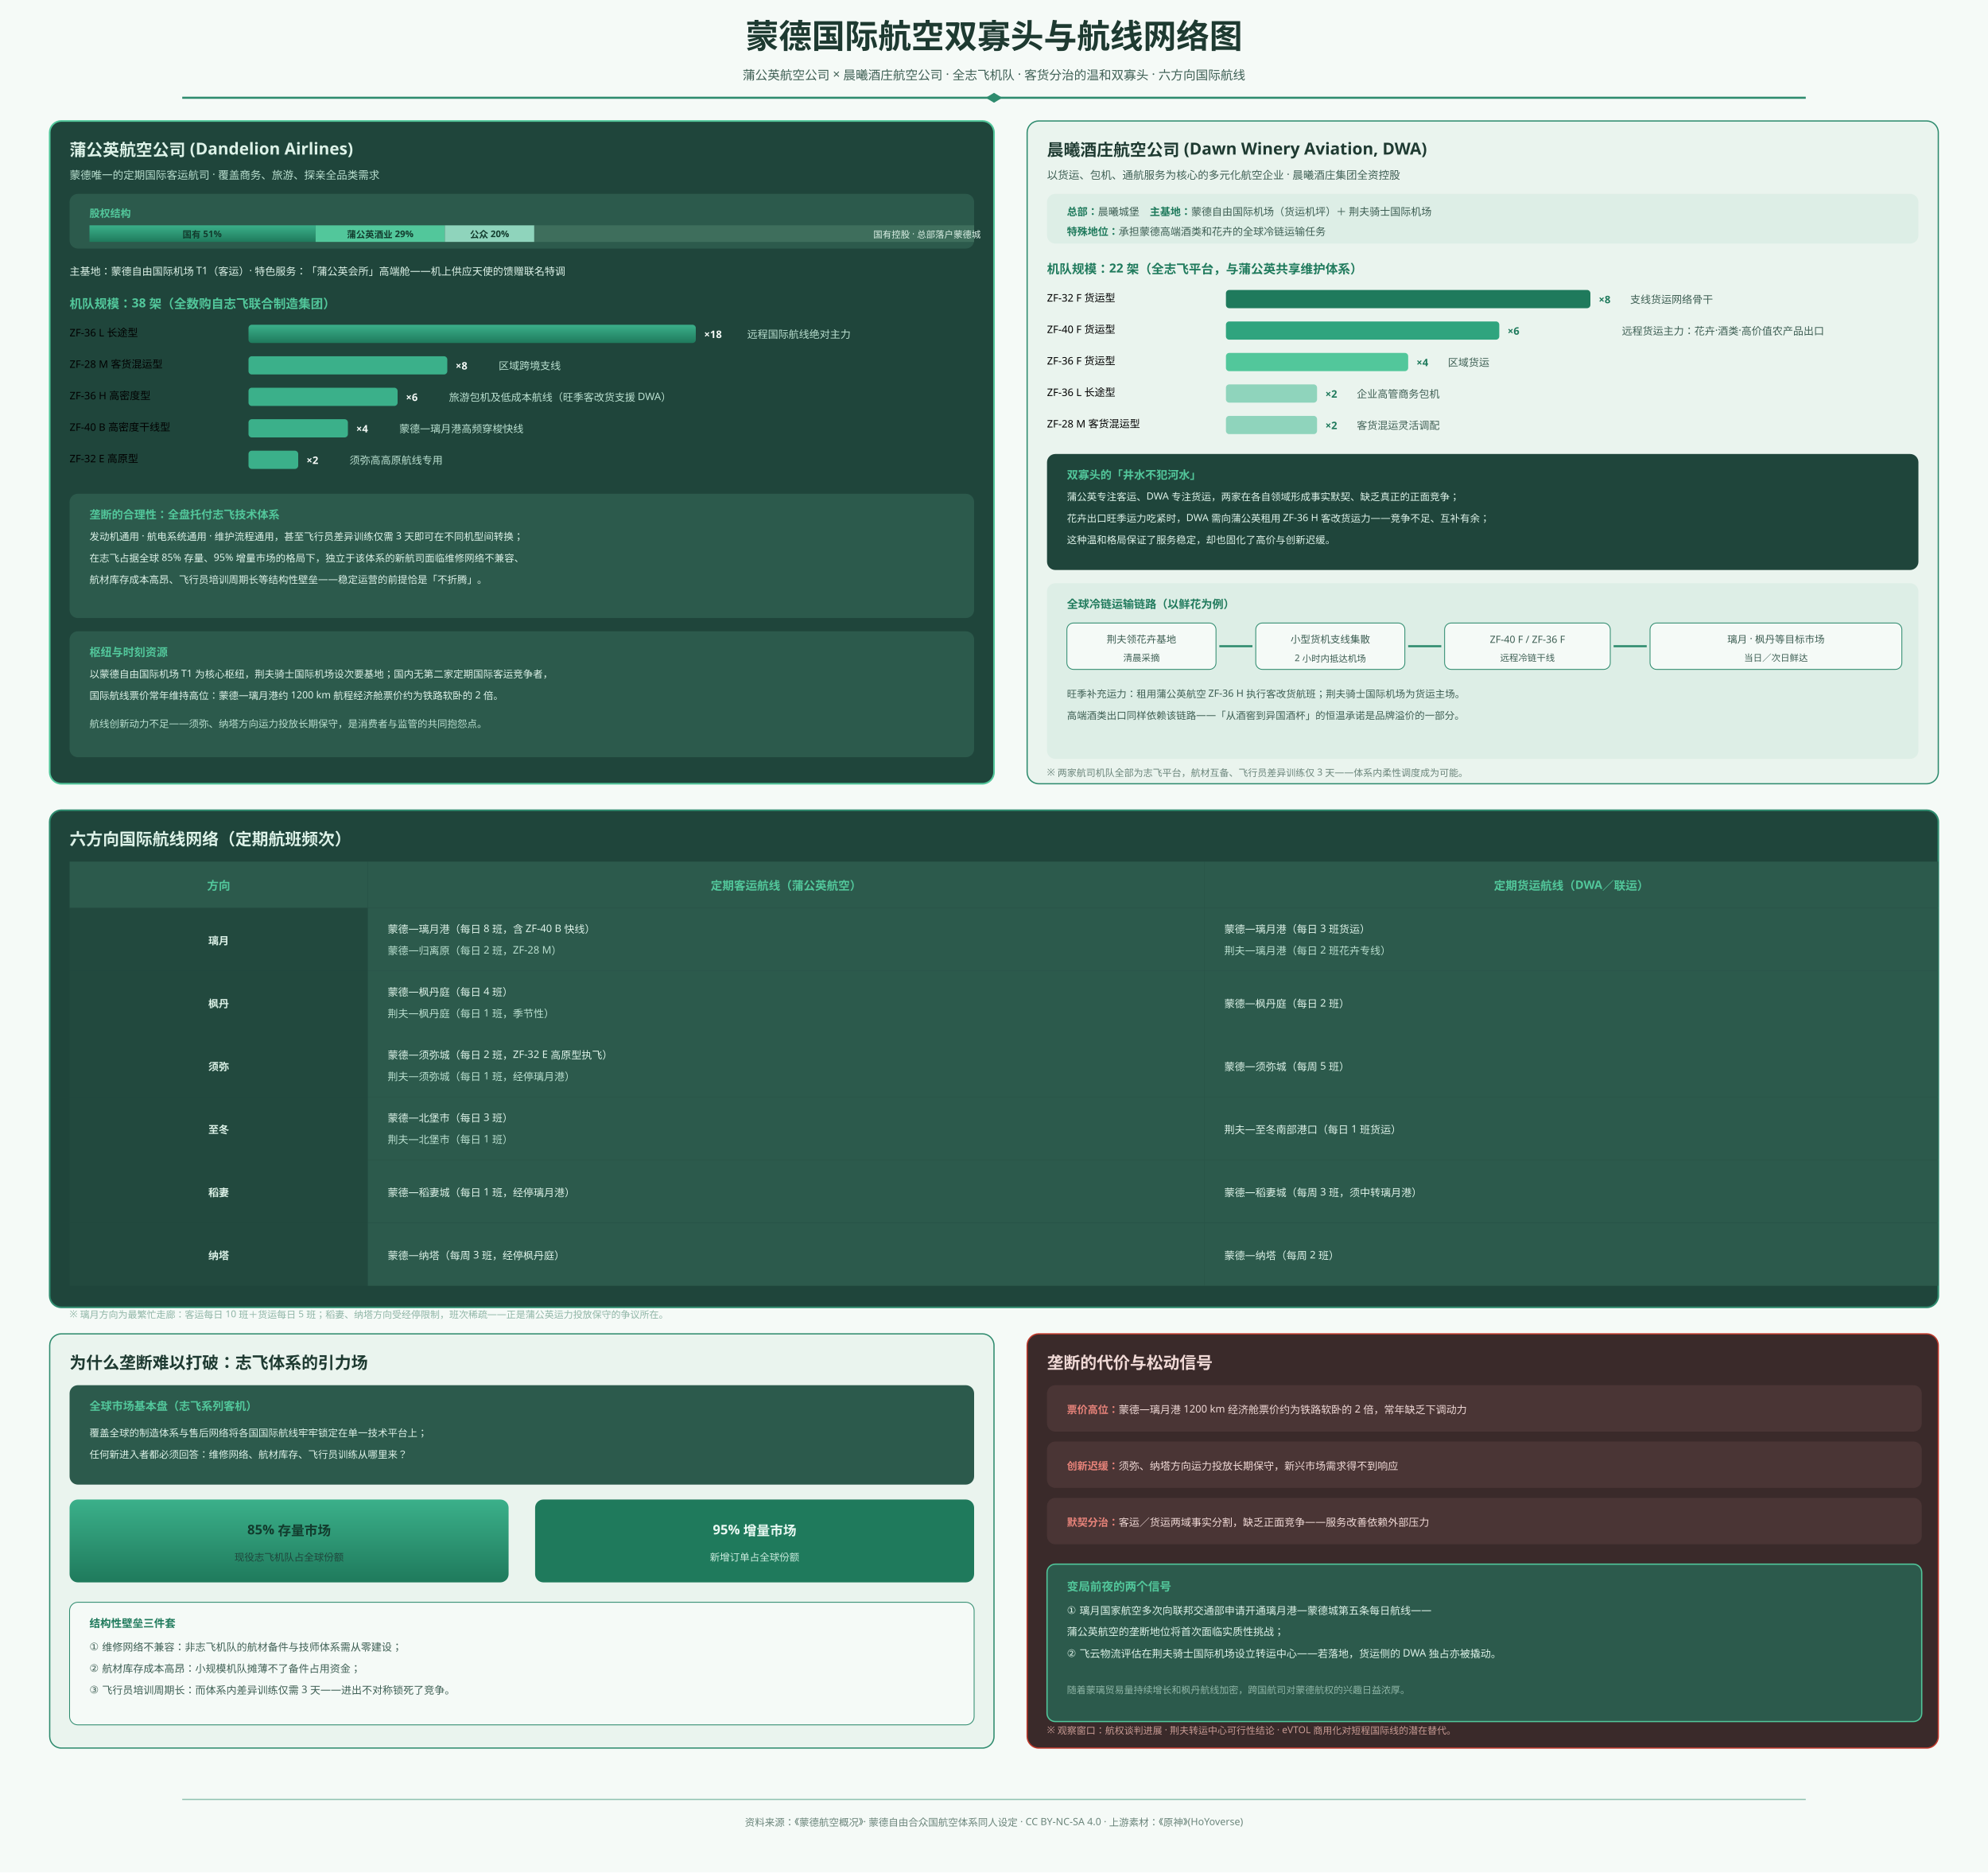
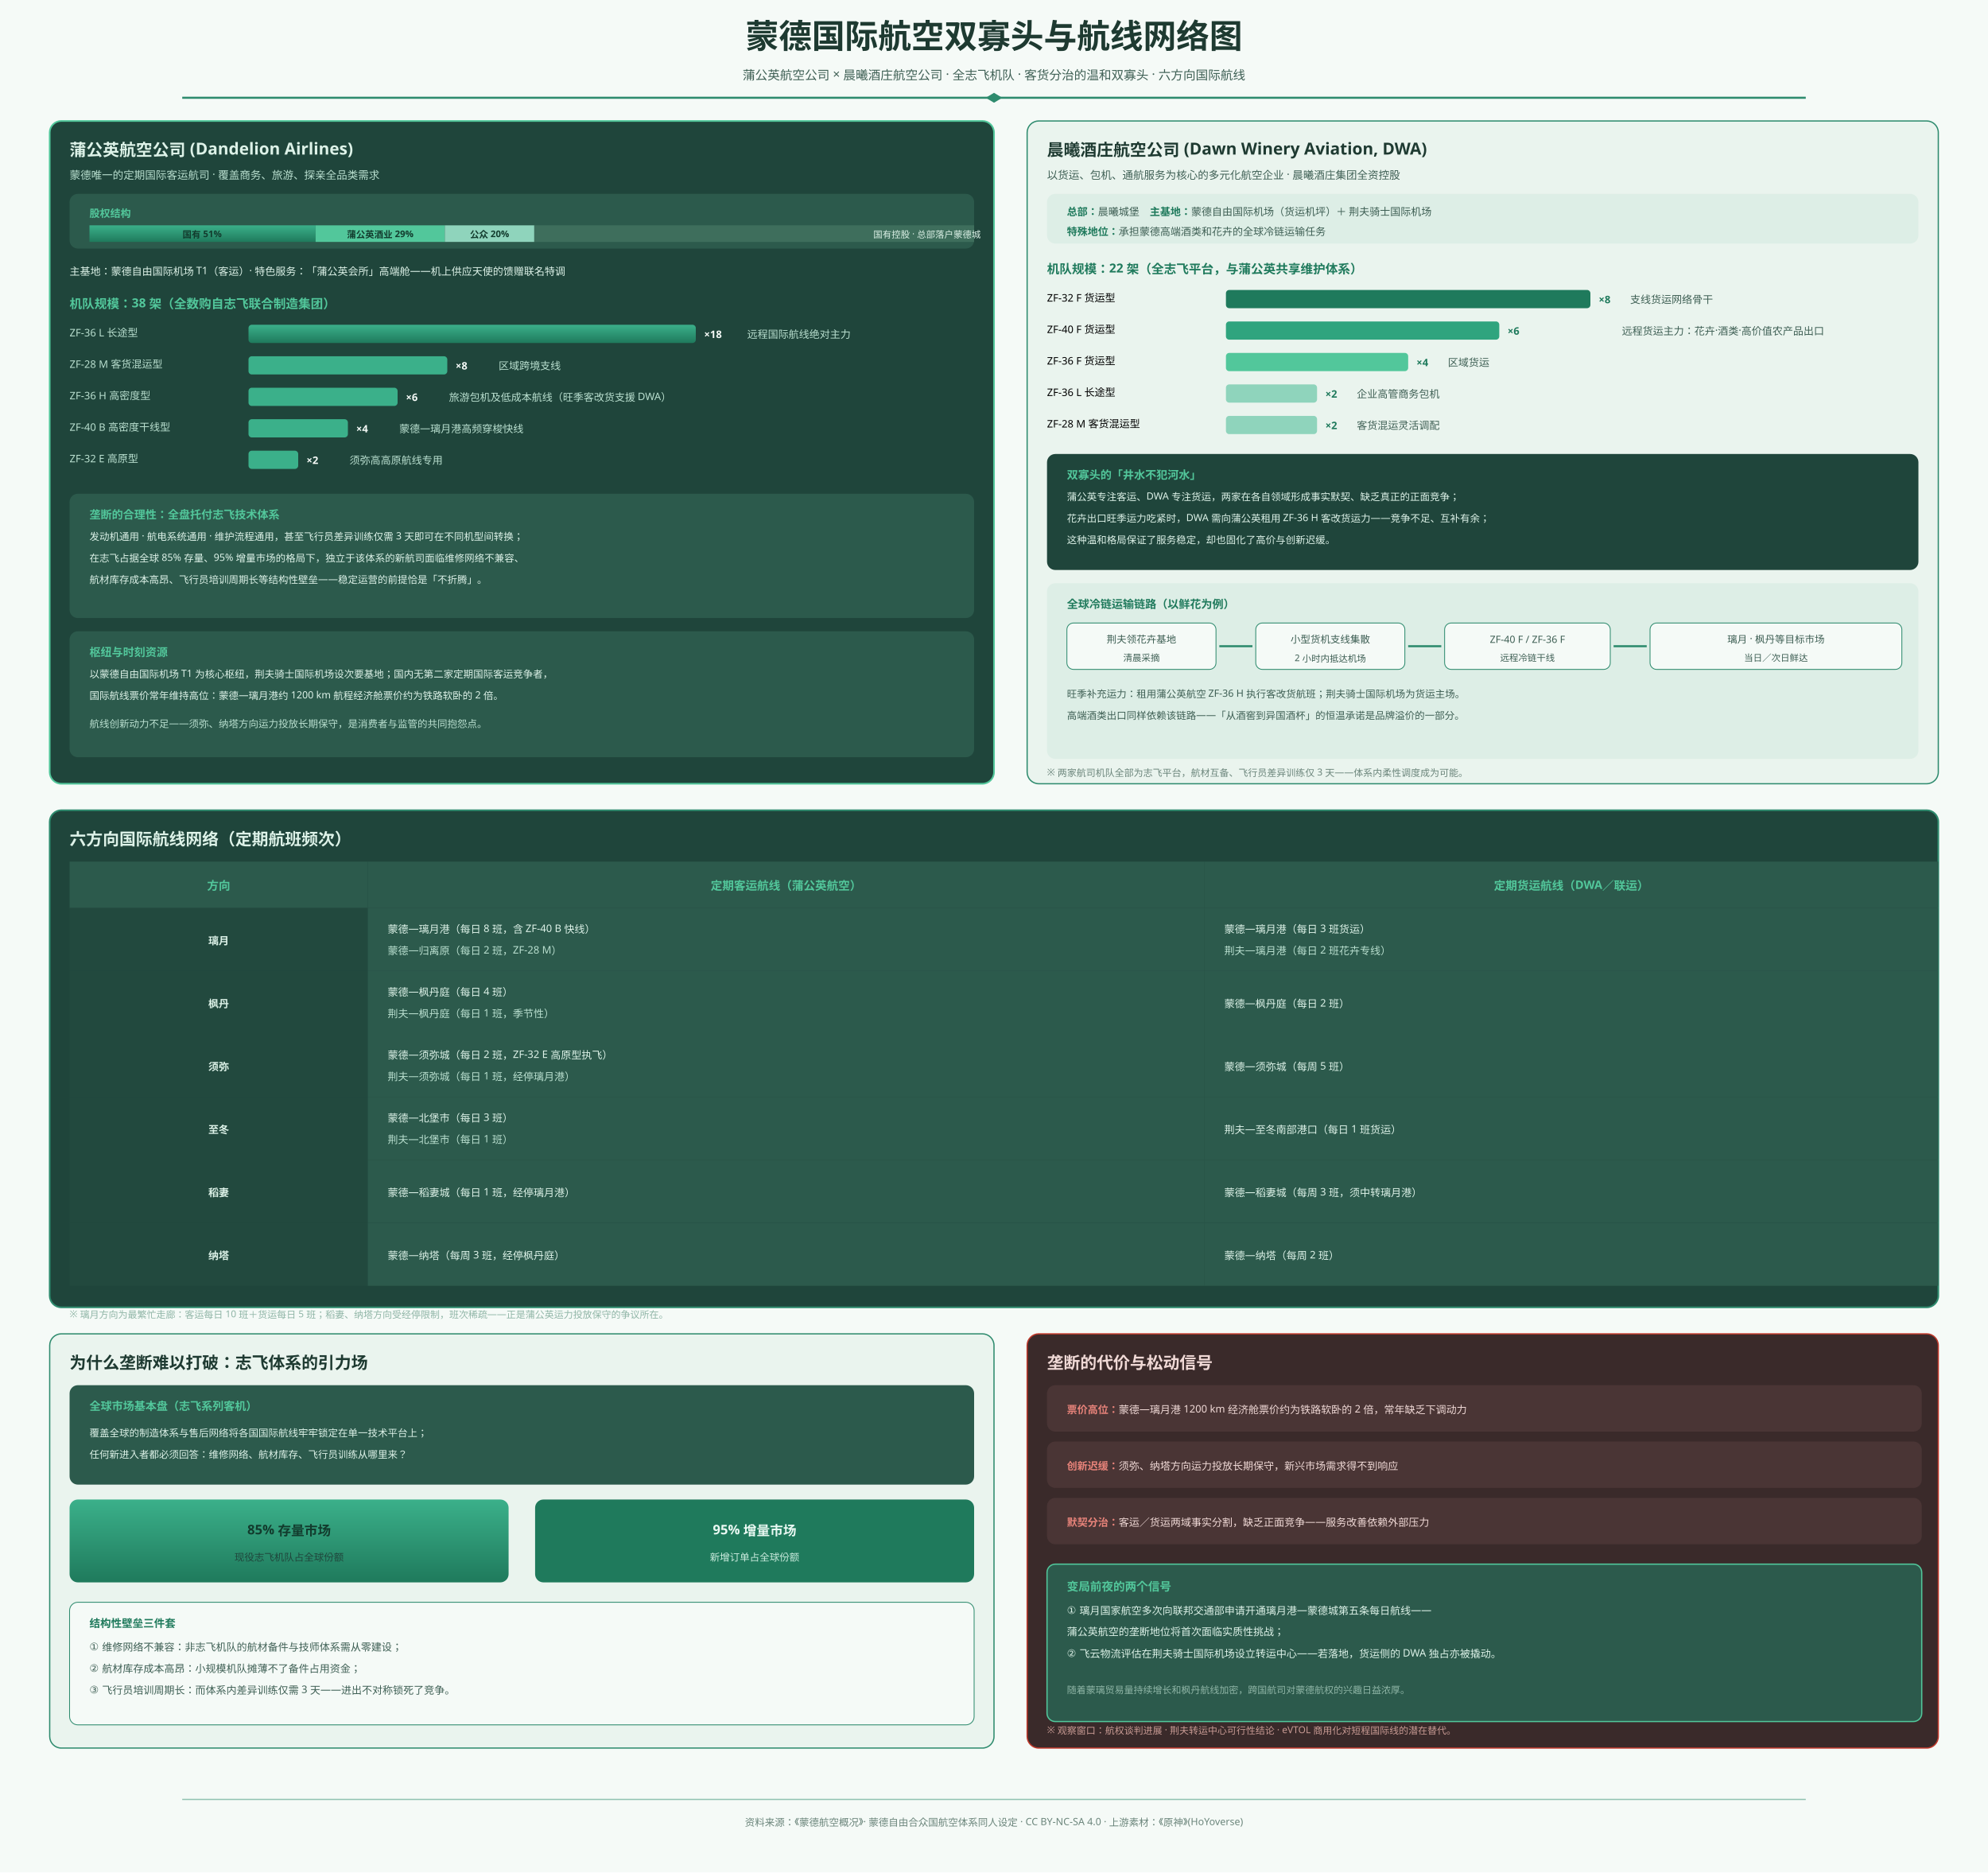
<svg xmlns="http://www.w3.org/2000/svg" viewBox="0 0 2400 2260" font-family="'Microsoft YaHei','PingFang SC','Noto Sans SC',sans-serif">
  <defs>
    <linearGradient id="anemoTop" x1="0" y1="0" x2="0" y2="1">
      <stop offset="0" stop-color="#3BB08A" />
      <stop offset="1" stop-color="#1F7A5C" />
    </linearGradient>
  </defs>
  <rect width="2400" height="2260" fill="#F5FAF7" />
  <text x="1200" y="58" text-anchor="middle" font-size="40" font-weight="700" fill="#1E3A31">蒙德国际航空双寡头与航线网络图</text>
  <text x="1200" y="96" text-anchor="middle" font-size="15" fill="#3E5F54">蒲公英航空公司 × 晨曦酒庄航空公司 · 全志飞机队 · 客货分治的温和双寡头 · 六方向国际航线</text>
  <line x1="220" y1="118" x2="2180" y2="118" stroke="#2E8B6E" stroke-width="2.5" />
  <polygon points="1200,112 1210,118 1200,124 1190,118" fill="#2E8B6E" />
  <g>
    <rect x="60" y="146" width="1140" height="800" rx="14" fill="#1F453B" stroke="#52C79B" stroke-width="2" />
    <text x="84" y="188" font-size="20" font-weight="700" fill="#DDF2E8">蒲公英航空公司 (Dandelion Airlines)</text>
    <text x="84" y="216" font-size="13" fill="#B9DFCF">蒙德唯一的定期国际客运航司 · 覆盖商务、旅游、探亲全品类需求</text>
    <rect x="84" y="234" width="1092" height="66" rx="10" fill="#2C5A4C" />
    <text x="108" y="262" font-size="12.5" font-weight="700" fill="#52C79B">股权结构</text>
    <rect x="108" y="272" width="273" height="20" fill="url(#anemoTop)" />
    <rect x="381" y="272" width="156" height="20" fill="#52C79B" />
    <rect x="537" y="272" width="108" height="20" fill="#8FD4BC" />
    <rect x="645" y="272" width="531" height="20" fill="#3E6E5C" />
    <text x="244" y="287" text-anchor="middle" font-size="11" font-weight="700" fill="#123B2D">国有 51%</text>
    <text x="459" y="287" text-anchor="middle" font-size="11" font-weight="700" fill="#123B2D">蒲公英酒业 29%</text>
    <text x="591" y="287" text-anchor="middle" font-size="11" font-weight="700" fill="#123B2D">公众 20%</text>
    <text x="1184" y="287" text-anchor="end" font-size="11" fill="#DDF2E8">国有控股 · 总部落户蒙德城</text>
    <text x="84" y="332" font-size="12.5" fill="#DDF2E8">主基地：蒙德自由国际机场 T1（客运）· 特色服务：「蒲公英会所」高端舱——机上供应天使的馈赠联名特调</text>
    <text x="84" y="372" font-size="15" font-weight="700" fill="#52C79B">机队规模：38 架（全数购自志飞联合制造集团）</text>
-     <g font-size="12.5">
+     <g font-size="12.5" fill="#B9DFCF">
      <text x="84" y="406">ZF-36 L 长途型</text>
      <rect x="300" y="392" width="540" height="22" rx="4" fill="url(#anemoTop)" />
      <text x="850" y="408" font-weight="700" fill="#F5FAF7">×18</text>
      <text x="902" y="408" fill="#B9DFCF">远程国际航线绝对主力</text>
      <text x="84" y="444">ZF-28 M 客货混运型</text>
      <rect x="300" y="430" width="240" height="22" rx="4" fill="#3BB08A" />
      <text x="550" y="446" font-weight="700" fill="#F5FAF7">×8</text>
      <text x="602" y="446" fill="#B9DFCF">区域跨境支线</text>
      <text x="84" y="482">ZF-36 H 高密度型</text>
      <rect x="300" y="468" width="180" height="22" rx="4" fill="#3BB08A" />
      <text x="490" y="484" font-weight="700" fill="#F5FAF7">×6</text>
      <text x="542" y="484" fill="#B9DFCF">旅游包机及低成本航线（旺季客改货支援 DWA）</text>
      <text x="84" y="520">ZF-40 B 高密度干线型</text>
      <rect x="300" y="506" width="120" height="22" rx="4" fill="#3BB08A" />
      <text x="430" y="522" font-weight="700" fill="#F5FAF7">×4</text>
      <text x="482" y="522" fill="#B9DFCF">蒙德—璃月港高频穿梭快线</text>
      <text x="84" y="558">ZF-32 E 高原型</text>
      <rect x="300" y="544" width="60" height="22" rx="4" fill="#3BB08A" />
      <text x="370" y="560" font-weight="700" fill="#F5FAF7">×2</text>
      <text x="422" y="560" fill="#B9DFCF">须弥高高原航线专用</text>
    </g>
    <rect x="84" y="596" width="1092" height="150" rx="10" fill="#2C5A4C" />
    <text x="108" y="626" font-size="13.5" font-weight="700" fill="#52C79B">垄断的合理性：全盘托付志飞技术体系</text>
    <text x="108" y="652" font-size="12" fill="#DDF2E8">发动机通用 · 航电系统通用 · 维护流程通用，甚至飞行员差异训练仅需 3 天即可在不同机型间转换；</text>
    <text x="108" y="678" font-size="12" fill="#DDF2E8">在志飞占据全球 85% 存量、95% 增量市场的格局下，独立于该体系的新航司面临维修网络不兼容、</text>
    <text x="108" y="704" font-size="12" fill="#DDF2E8">航材库存成本高昂、飞行员培训周期长等结构性壁垒——稳定运营的前提恰是「不折腾」。</text>
    <rect x="84" y="762" width="1092" height="152" rx="10" fill="#2C5A4C" />
    <text x="108" y="792" font-size="13.5" font-weight="700" fill="#52C79B">枢纽与时刻资源</text>
    <text x="108" y="818" font-size="12" fill="#DDF2E8">以蒙德自由国际机场 T1 为核心枢纽，荆夫骑士国际机场设次要基地；国内无第二家定期国际客运竞争者，</text>
    <text x="108" y="844" font-size="12" fill="#DDF2E8">国际航线票价常年维持高位：蒙德—璃月港约 1200 km 航程经济舱票价约为铁路软卧的 2 倍。</text>
    <text x="108" y="878" font-size="12" fill="#B9DFCF">航线创新动力不足——须弥、纳塔方向运力投放长期保守，是消费者与监管的共同抱怨点。</text>
  </g>
  <g>
    <rect x="1240" y="146" width="1100" height="800" rx="14" fill="#EAF4EE" stroke="#2E8B6E" stroke-width="1.5" />
    <text x="1264" y="188" font-size="20" font-weight="700" fill="#1E3A31">晨曦酒庄航空公司 (Dawn Winery Aviation, DWA)</text>
    <text x="1264" y="216" font-size="13" fill="#3E5F54">以货运、包机、通航服务为核心的多元化航空企业 · 晨曦酒庄集团全资控股</text>
    <rect x="1264" y="234" width="1052" height="60" rx="10" fill="#DDEEE6" />
    <text x="1288" y="260" font-size="12.5" fill="#3E5F54">
      <tspan font-weight="700" fill="#1F7A5C">总部：</tspan>晨曦城堡　<tspan font-weight="700" fill="#1F7A5C">主基地：</tspan>蒙德自由国际机场（货运机坪）＋ 荆夫骑士国际机场</text>
    <text x="1288" y="284" font-size="12.5" fill="#3E5F54">
      <tspan font-weight="700" fill="#1F7A5C">特殊地位：</tspan>承担蒙德高端酒类和花卉的全球冷链运输任务</text>
    <text x="1264" y="330" font-size="15" font-weight="700" fill="#1F7A5C">机队规模：22 架（全志飞平台，与蒲公英共享维护体系）</text>
    <g font-size="12.5">
      <text x="1264" y="364">ZF-32 F 货运型</text>
      <rect x="1480" y="350" width="440" height="22" rx="4" fill="#1F7A5C" />
      <text x="1930" y="366" font-weight="700" fill="#1F7A5C">×8</text>
      <text x="1968" y="366" fill="#3E5F54">支线货运网络骨干</text>
      <text x="1264" y="402">ZF-40 F 货运型</text>
      <rect x="1480" y="388" width="330" height="22" rx="4" fill="#2FA47E" />
      <text x="1820" y="404" font-weight="700" fill="#1F7A5C">×6</text>
      <text x="1958" y="404" fill="#3E5F54">远程货运主力：花卉·酒类·高价值农产品出口</text>
      <text x="1264" y="440">ZF-36 F 货运型</text>
      <rect x="1480" y="426" width="220" height="22" rx="4" fill="#52C79B" />
      <text x="1710" y="442" font-weight="700" fill="#1F7A5C">×4</text>
      <text x="1748" y="442" fill="#3E5F54">区域货运</text>
      <text x="1264" y="478">ZF-36 L 长途型</text>
      <rect x="1480" y="464" width="110" height="22" rx="4" fill="#8FD4BC" />
      <text x="1600" y="480" font-weight="700" fill="#1F7A5C">×2</text>
      <text x="1638" y="480" fill="#3E5F54">企业高管商务包机</text>
      <text x="1264" y="516">ZF-28 M 客货混运型</text>
      <rect x="1480" y="502" width="110" height="22" rx="4" fill="#8FD4BC" />
      <text x="1600" y="518" font-weight="700" fill="#1F7A5C">×2</text>
      <text x="1638" y="518" fill="#3E5F54">客货混运灵活调配</text>
    </g>
    <rect x="1264" y="548" width="1052" height="140" rx="10" fill="#1F453B" />
    <text x="1288" y="578" font-size="13.5" font-weight="700" fill="#52C79B">双寡头的「井水不犯河水」</text>
    <text x="1288" y="604" font-size="12" fill="#DDF2E8">蒲公英专注客运、DWA 专注货运，两家在各自领域形成事实默契、缺乏真正的正面竞争；</text>
    <text x="1288" y="630" font-size="12" fill="#DDF2E8">花卉出口旺季运力吃紧时，DWA 需向蒲公英租用 ZF-36 H 客改货运力——竞争不足、互补有余；</text>
    <text x="1288" y="656" font-size="12" fill="#DDF2E8">这种温和格局保证了服务稳定，却也固化了高价与创新迟缓。</text>
    <rect x="1264" y="704" width="1052" height="212" rx="10" fill="#DDEEE6" />
    <text x="1288" y="734" font-size="13.5" font-weight="700" fill="#1F7A5C">全球冷链运输链路（以鲜花为例）</text>
    <g font-size="12" fill="#3E5F54">
      <rect x="1288" y="752" width="180" height="56" rx="8" fill="#F5FAF7" stroke="#2E8B6E" />
      <text x="1378" y="776" text-anchor="middle">荆夫领花卉基地</text>
      <text x="1378" y="798" text-anchor="middle" font-size="11">清晨采摘</text>
      <line x1="1472" y1="780" x2="1512" y2="780" stroke="#2E8B6E" stroke-width="2.5" />
      <rect x="1516" y="752" width="180" height="56" rx="8" fill="#F5FAF7" stroke="#2E8B6E" />
      <text x="1606" y="776" text-anchor="middle">小型货机支线集散</text>
      <text x="1606" y="798" text-anchor="middle" font-size="11">2 小时内抵达机场</text>
      <line x1="1700" y1="780" x2="1740" y2="780" stroke="#2E8B6E" stroke-width="2.5" />
      <rect x="1744" y="752" width="200" height="56" rx="8" fill="#F5FAF7" stroke="#2E8B6E" />
      <text x="1844" y="776" text-anchor="middle">ZF-40 F / ZF-36 F</text>
      <text x="1844" y="798" text-anchor="middle" font-size="11">远程冷链干线</text>
      <line x1="1948" y1="780" x2="1988" y2="780" stroke="#2E8B6E" stroke-width="2.5" />
      <rect x="1992" y="752" width="304" height="56" rx="8" fill="#F5FAF7" stroke="#2E8B6E" />
      <text x="2144" y="776" text-anchor="middle">璃月 · 枫丹等目标市场</text>
      <text x="2144" y="798" text-anchor="middle" font-size="11">当日／次日鲜达</text>
      <text x="1288" y="842">旺季补充运力：租用蒲公英航空 ZF-36 H 执行客改货航班；荆夫骑士国际机场为货运主场。</text>
      <text x="1288" y="868">高端酒类出口同样依赖该链路——「从酒窖到异国酒杯」的恒温承诺是品牌溢价的一部分。</text>
    </g>
    <text x="1264" y="936" font-size="11.5" fill="#6B857B">※ 两家航司机队全部为志飞平台，航材互备、飞行员差异训练仅 3 天——体系内柔性调度成为可能。</text>
  </g>
  <g>
    <rect x="60" y="978" width="2280" height="600" rx="14" fill="#1F453B" stroke="#2E8B6E" stroke-width="2" />
    <text x="84" y="1020" font-size="20" font-weight="700" fill="#DDF2E8">六方向国际航线网络（定期航班频次）</text>
    <rect x="84" y="1040" width="360" height="56" fill="#2C5A4C" />
    <text x="264" y="1074" text-anchor="middle" font-size="14" font-weight="700" fill="#52C79B">方向</text>
    <rect x="444" y="1040" width="1010" height="56" fill="#2C5A4C" />
    <text x="949" y="1074" text-anchor="middle" font-size="14" font-weight="700" fill="#52C79B">定期客运航线（蒲公英航空）</text>
    <rect x="1454" y="1040" width="886" height="56" fill="#2C5A4C" />
    <text x="1897" y="1074" text-anchor="middle" font-size="14" font-weight="700" fill="#52C79B">定期货运航线（DWA／联运）</text>
    <g font-size="12.5">
      <rect x="84" y="1096" width="360" height="76" fill="#22493E" />
      <text x="264" y="1140" text-anchor="middle" font-weight="700" fill="#DDF2E8">璃月</text>
      <rect x="444" y="1096" width="1010" height="76" fill="#2C5A4C" />
      <text x="468" y="1126" fill="#DDF2E8">蒙德—璃月港（每日 8 班，含 ZF-40 B 快线）</text>
      <text x="468" y="1152" fill="#B9DFCF">蒙德—归离原（每日 2 班，ZF-28 M）</text>
      <rect x="1454" y="1096" width="886" height="76" fill="#2C5A4C" />
      <text x="1478" y="1126" fill="#DDF2E8">蒙德—璃月港（每日 3 班货运）</text>
      <text x="1478" y="1152" fill="#B9DFCF">荆夫—璃月港（每日 2 班花卉专线）</text>
      <rect x="84" y="1172" width="360" height="76" fill="#22493E" />
      <text x="264" y="1216" text-anchor="middle" font-weight="700" fill="#DDF2E8">枫丹</text>
      <rect x="444" y="1172" width="1010" height="76" fill="#2C5A4C" />
      <text x="468" y="1202" fill="#DDF2E8">蒙德—枫丹庭（每日 4 班）</text>
      <text x="468" y="1228" fill="#B9DFCF">荆夫—枫丹庭（每日 1 班，季节性）</text>
      <rect x="1454" y="1172" width="886" height="76" fill="#2C5A4C" />
      <text x="1478" y="1216" fill="#DDF2E8">蒙德—枫丹庭（每日 2 班）</text>
      <rect x="84" y="1248" width="360" height="76" fill="#22493E" />
      <text x="264" y="1292" text-anchor="middle" font-weight="700" fill="#DDF2E8">须弥</text>
      <rect x="444" y="1248" width="1010" height="76" fill="#2C5A4C" />
      <text x="468" y="1278" fill="#DDF2E8">蒙德—须弥城（每日 2 班，ZF-32 E 高原型执飞）</text>
      <text x="468" y="1304" fill="#B9DFCF">荆夫—须弥城（每日 1 班，经停璃月港）</text>
      <rect x="1454" y="1248" width="886" height="76" fill="#2C5A4C" />
      <text x="1478" y="1292" fill="#DDF2E8">蒙德—须弥城（每周 5 班）</text>
      <rect x="84" y="1324" width="360" height="76" fill="#22493E" />
      <text x="264" y="1368" text-anchor="middle" font-weight="700" fill="#DDF2E8">至冬</text>
      <rect x="444" y="1324" width="1010" height="76" fill="#2C5A4C" />
      <text x="468" y="1354" fill="#DDF2E8">蒙德—北堡市（每日 3 班）</text>
      <text x="468" y="1380" fill="#B9DFCF">荆夫—北堡市（每日 1 班）</text>
      <rect x="1454" y="1324" width="886" height="76" fill="#2C5A4C" />
      <text x="1478" y="1368" fill="#DDF2E8">荆夫—至冬南部港口（每日 1 班货运）</text>
      <rect x="84" y="1400" width="360" height="76" fill="#22493E" />
      <text x="264" y="1444" text-anchor="middle" font-weight="700" fill="#DDF2E8">稻妻</text>
      <rect x="444" y="1400" width="1010" height="76" fill="#2C5A4C" />
      <text x="468" y="1444" fill="#DDF2E8">蒙德—稻妻城（每日 1 班，经停璃月港）</text>
      <rect x="1454" y="1400" width="886" height="76" fill="#2C5A4C" />
      <text x="1478" y="1444" fill="#DDF2E8">蒙德—稻妻城（每周 3 班，须中转璃月港）</text>
      <rect x="84" y="1476" width="360" height="76" fill="#22493E" />
      <text x="264" y="1520" text-anchor="middle" font-weight="700" fill="#DDF2E8">纳塔</text>
      <rect x="444" y="1476" width="1010" height="76" fill="#2C5A4C" />
      <text x="468" y="1520" fill="#DDF2E8">蒙德—纳塔（每周 3 班，经停枫丹庭）</text>
      <rect x="1454" y="1476" width="886" height="76" fill="#2C5A4C" />
      <text x="1478" y="1520" fill="#DDF2E8">蒙德—纳塔（每周 2 班）</text>
    </g>
    <text x="84" y="1590" font-size="11.5" fill="#8FB5A6">※ 璃月方向为最繁忙走廊：客运每日 10 班＋货运每日 5 班；稻妻、纳塔方向受经停限制，班次稀疏——正是蒲公英运力投放保守的争议所在。</text>
  </g>
  <g>
    <rect x="60" y="1610" width="1140" height="500" rx="14" fill="#EAF4EE" stroke="#2E8B6E" stroke-width="1.5" />
    <text x="84" y="1652" font-size="20" font-weight="700" fill="#1E3A31">为什么垄断难以打破：志飞体系的引力场</text>
    <rect x="84" y="1672" width="1092" height="120" rx="10" fill="#2C5A4C" />
    <text x="108" y="1702" font-size="13.5" font-weight="700" fill="#52C79B">全球市场基本盘（志飞系列客机）</text>
    <text x="108" y="1734" font-size="12" fill="#DDF2E8">覆盖全球的制造体系与售后网络将各国国际航线牢牢锁定在单一技术平台上；</text>
    <text x="108" y="1760" font-size="12" fill="#DDF2E8">任何新进入者都必须回答：维修网络、航材库存、飞行员训练从哪里来？</text>
    <g font-size="16" font-weight="700">
      <rect x="84" y="1810" width="530" height="100" rx="10" fill="url(#anemoTop)" />
      <text x="349" y="1852" text-anchor="middle" fill="#123B2D">85% 存量市场</text>
      <text x="349" y="1884" text-anchor="middle" font-size="12" font-weight="400" fill="#1F453B">现役志飞机队占全球份额</text>
      <rect x="646" y="1810" width="530" height="100" rx="10" fill="#1F7A5C" />
      <text x="911" y="1852" text-anchor="middle" fill="#EAF9F3">95% 增量市场</text>
      <text x="911" y="1884" text-anchor="middle" font-size="12" font-weight="400" fill="#CBEBDE">新增订单占全球份额</text>
    </g>
    <rect x="84" y="1934" width="1092 " height="148" rx="10" fill="#F5FAF7" stroke="#2E8B6E" />
    <text x="108" y="1964" font-size="13" font-weight="700" fill="#1F7A5C">结构性壁垒三件套</text>
    <text x="108" y="1992" font-size="12.5" fill="#3E5F54">① 维修网络不兼容：非志飞机队的航材备件与技师体系需从零建设；</text>
    <text x="108" y="2018" font-size="12.5" fill="#3E5F54">② 航材库存成本高昂：小规模机队摊薄不了备件占用资金；</text>
    <text x="108" y="2044" font-size="12.5" fill="#3E5F54">③ 飞行员培训周期长：而体系内差异训练仅需 3 天——进出不对称锁死了竞争。</text>
  </g>
  <g>
    <rect x="1240" y="1610" width="1100" height="500" rx="14" fill="#3A2A2A" stroke="#C0392B" stroke-width="1.5" />
    <text x="1264" y="1652" font-size="20" font-weight="700" fill="#F0D9D6">垄断的代价与松动信号</text>
    <rect x="1264" y="1672" width="1056" height="56" rx="10" fill="#4A3535" />
    <text x="1288" y="1706" font-size="12.5" fill="#F0D9D6">
      <tspan font-weight="700" fill="#E8837A">票价高位：</tspan>蒙德—璃月港 1200 km 经济舱票价约为铁路软卧的 2 倍，常年缺乏下调动力</text>
    <rect x="1264" y="1740" width="1056" height="56" rx="10" fill="#4A3535" />
    <text x="1288" y="1774" font-size="12.5" fill="#F0D9D6">
      <tspan font-weight="700" fill="#E8837A">创新迟缓：</tspan>须弥、纳塔方向运力投放长期保守，新兴市场需求得不到响应</text>
    <rect x="1264" y="1808" width="1056" height="56" rx="10" fill="#4A3535" />
    <text x="1288" y="1842" font-size="12.5" fill="#F0D9D6">
      <tspan font-weight="700" fill="#E8837A">默契分治：</tspan>客运／货运两域事实分割，缺乏正面竞争——服务改善依赖外部压力</text>
    <rect x="1264" y="1888" width="1056" height="190" rx="10" fill="#2C5A4C" stroke="#52C79B" stroke-width="1.5" />
    <text x="1288" y="1920" font-size="14" font-weight="700" fill="#52C79B">变局前夜的两个信号</text>
    <text x="1288" y="1948" font-size="12.5" fill="#DDF2E8">① 璃月国家航空多次向联邦交通部申请开通璃月港—蒙德城第五条每日航线——</text>
    <text x="1288" y="1974" font-size="12.5" fill="#DDF2E8">　 蒲公英航空的垄断地位将首次面临实质性挑战；</text>
    <text x="1288" y="2000" font-size="12.5" fill="#DDF2E8">② 飞云物流评估在荆夫骑士国际机场设立转运中心——若落地，货运侧的 DWA 独占亦被撬动。</text>
    <text x="1288" y="2044" font-size="11.5" fill="#8FB5A6">随着蒙璃贸易量持续增长和枫丹航线加密，跨国航司对蒙德航权的兴趣日益浓厚。</text>
    <text x="1264" y="2092" font-size="11.5" fill="#C99B94">※ 观察窗口：航权谈判进展 · 荆夫转运中心可行性结论 · eVTOL 商用化对短程国际线的潜在替代。</text>
  </g>
  <line x1="220" y1="2172" x2="2180" y2="2172" stroke="#2E8B6E" stroke-width="1.5" opacity="0.5" />
  <text x="1200" y="2204" text-anchor="middle" font-size="12" fill="#6B857B">资料来源：《蒙德航空概况》· 蒙德自由合众国航空体系同人设定 · CC BY-NC-SA 4.0 · 上游素材：《原神》(HoYoverse)</text>
</svg>
